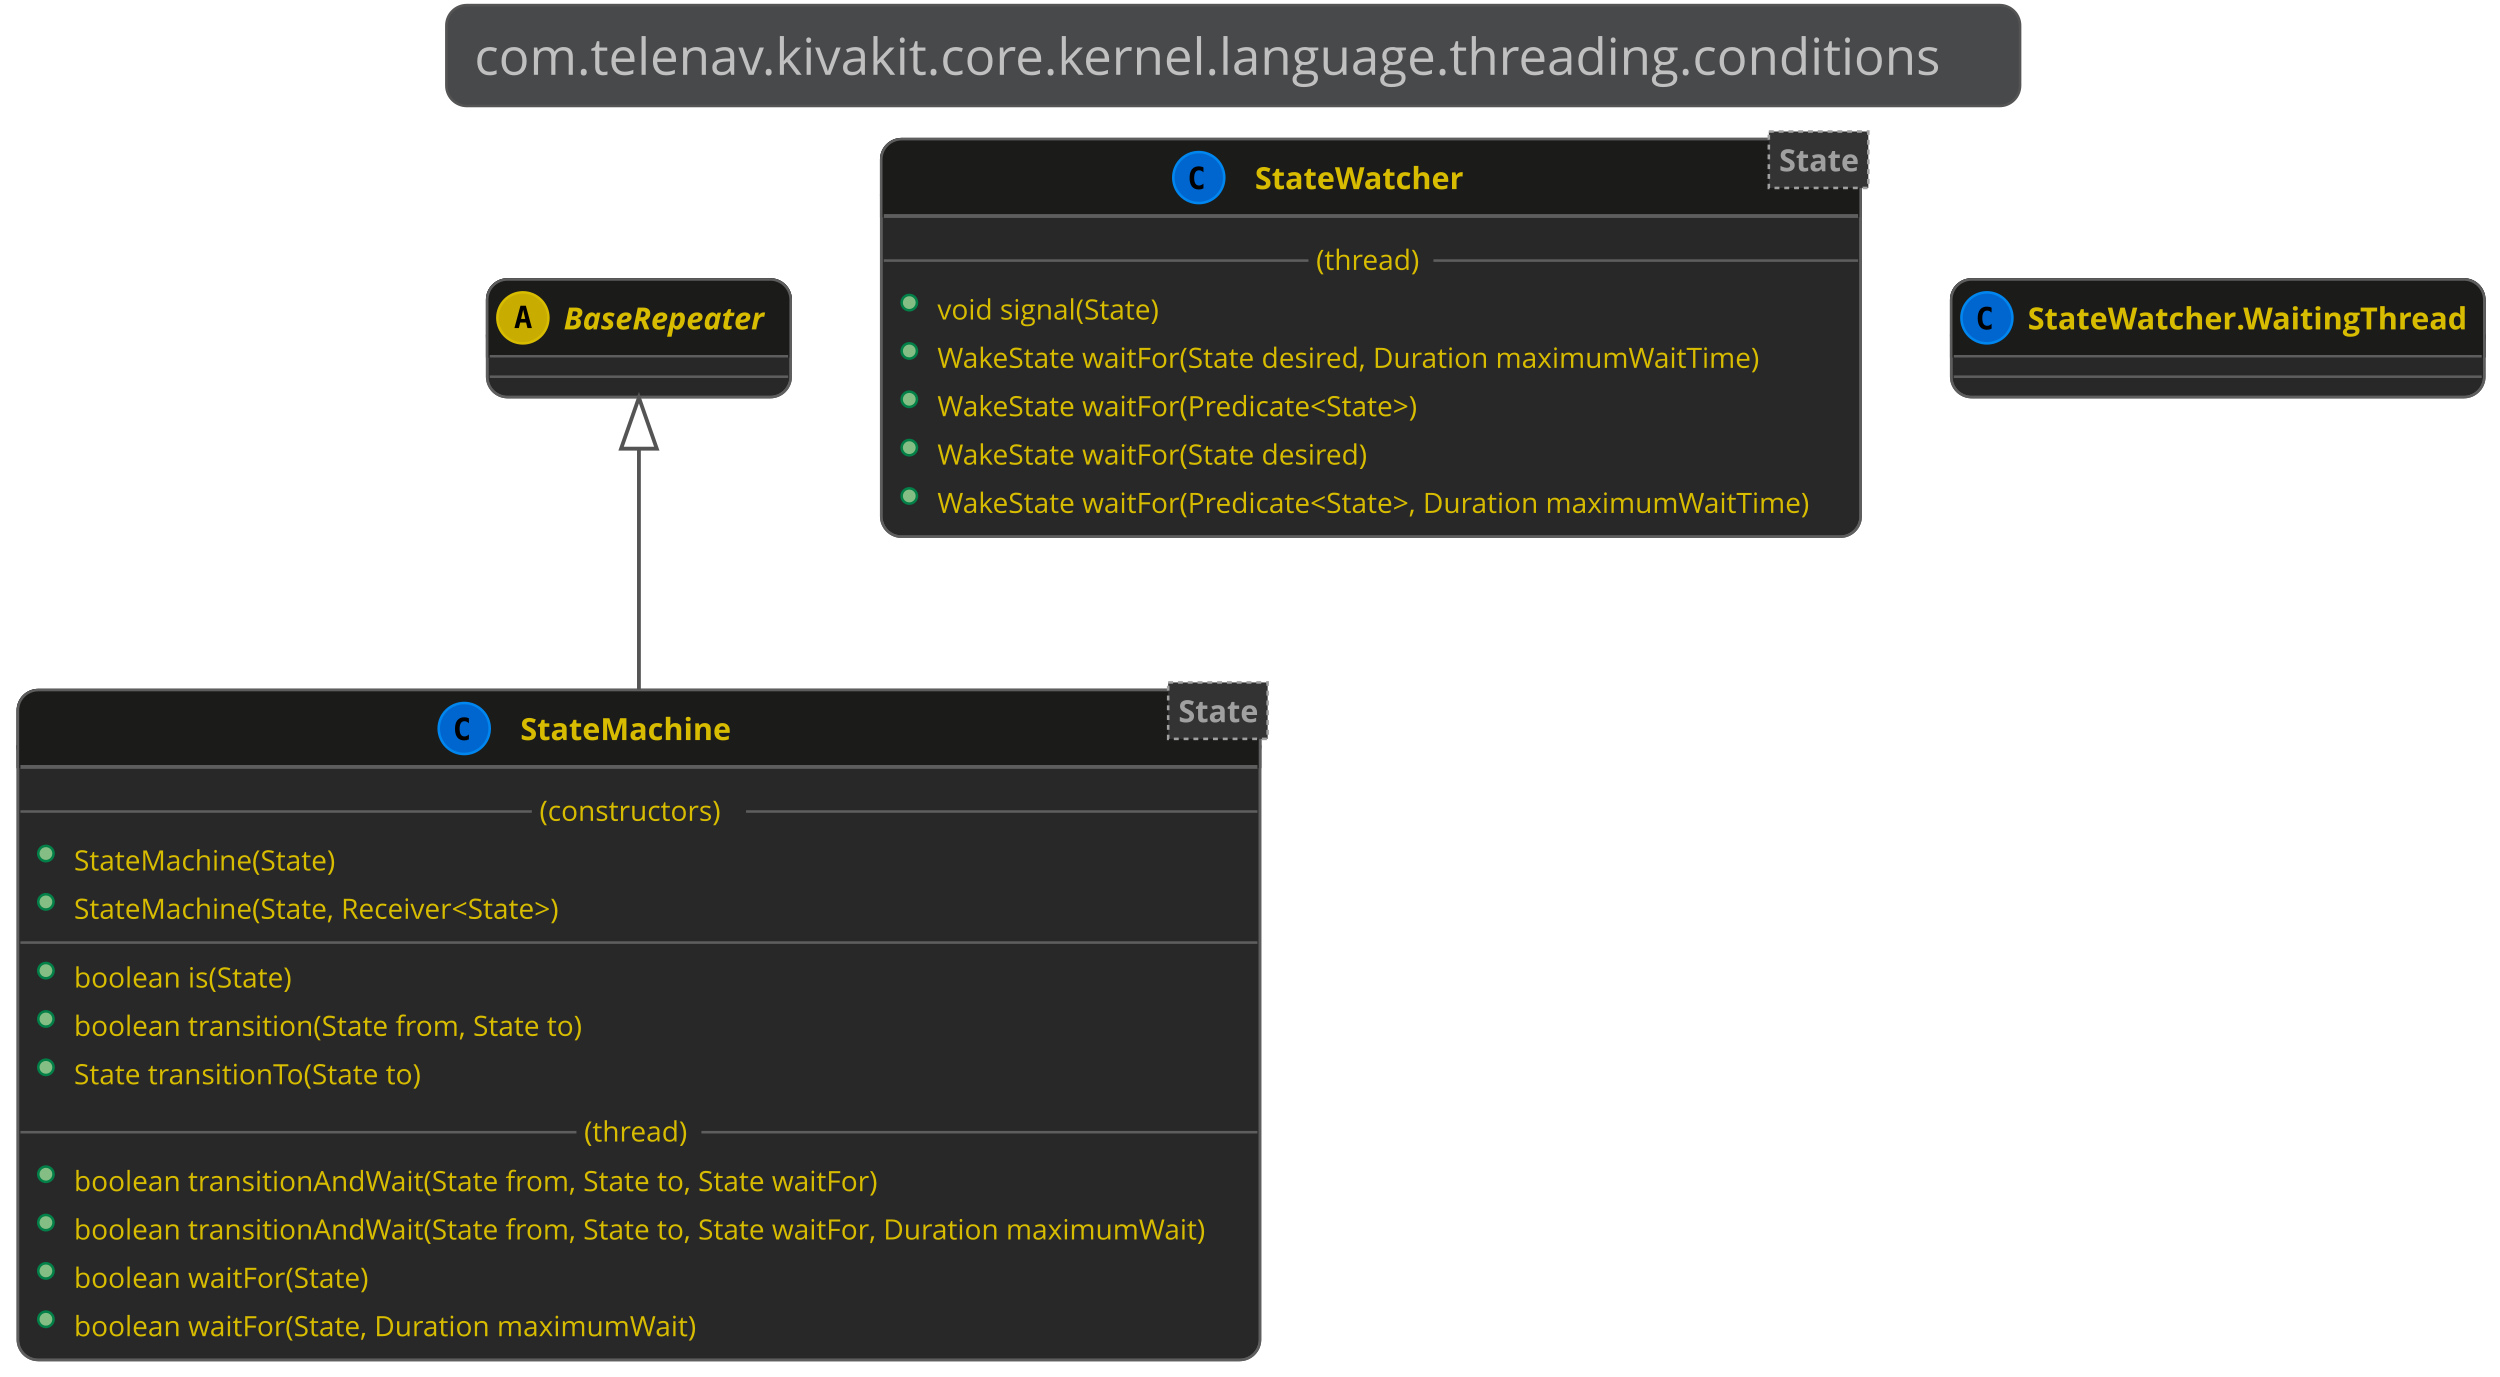
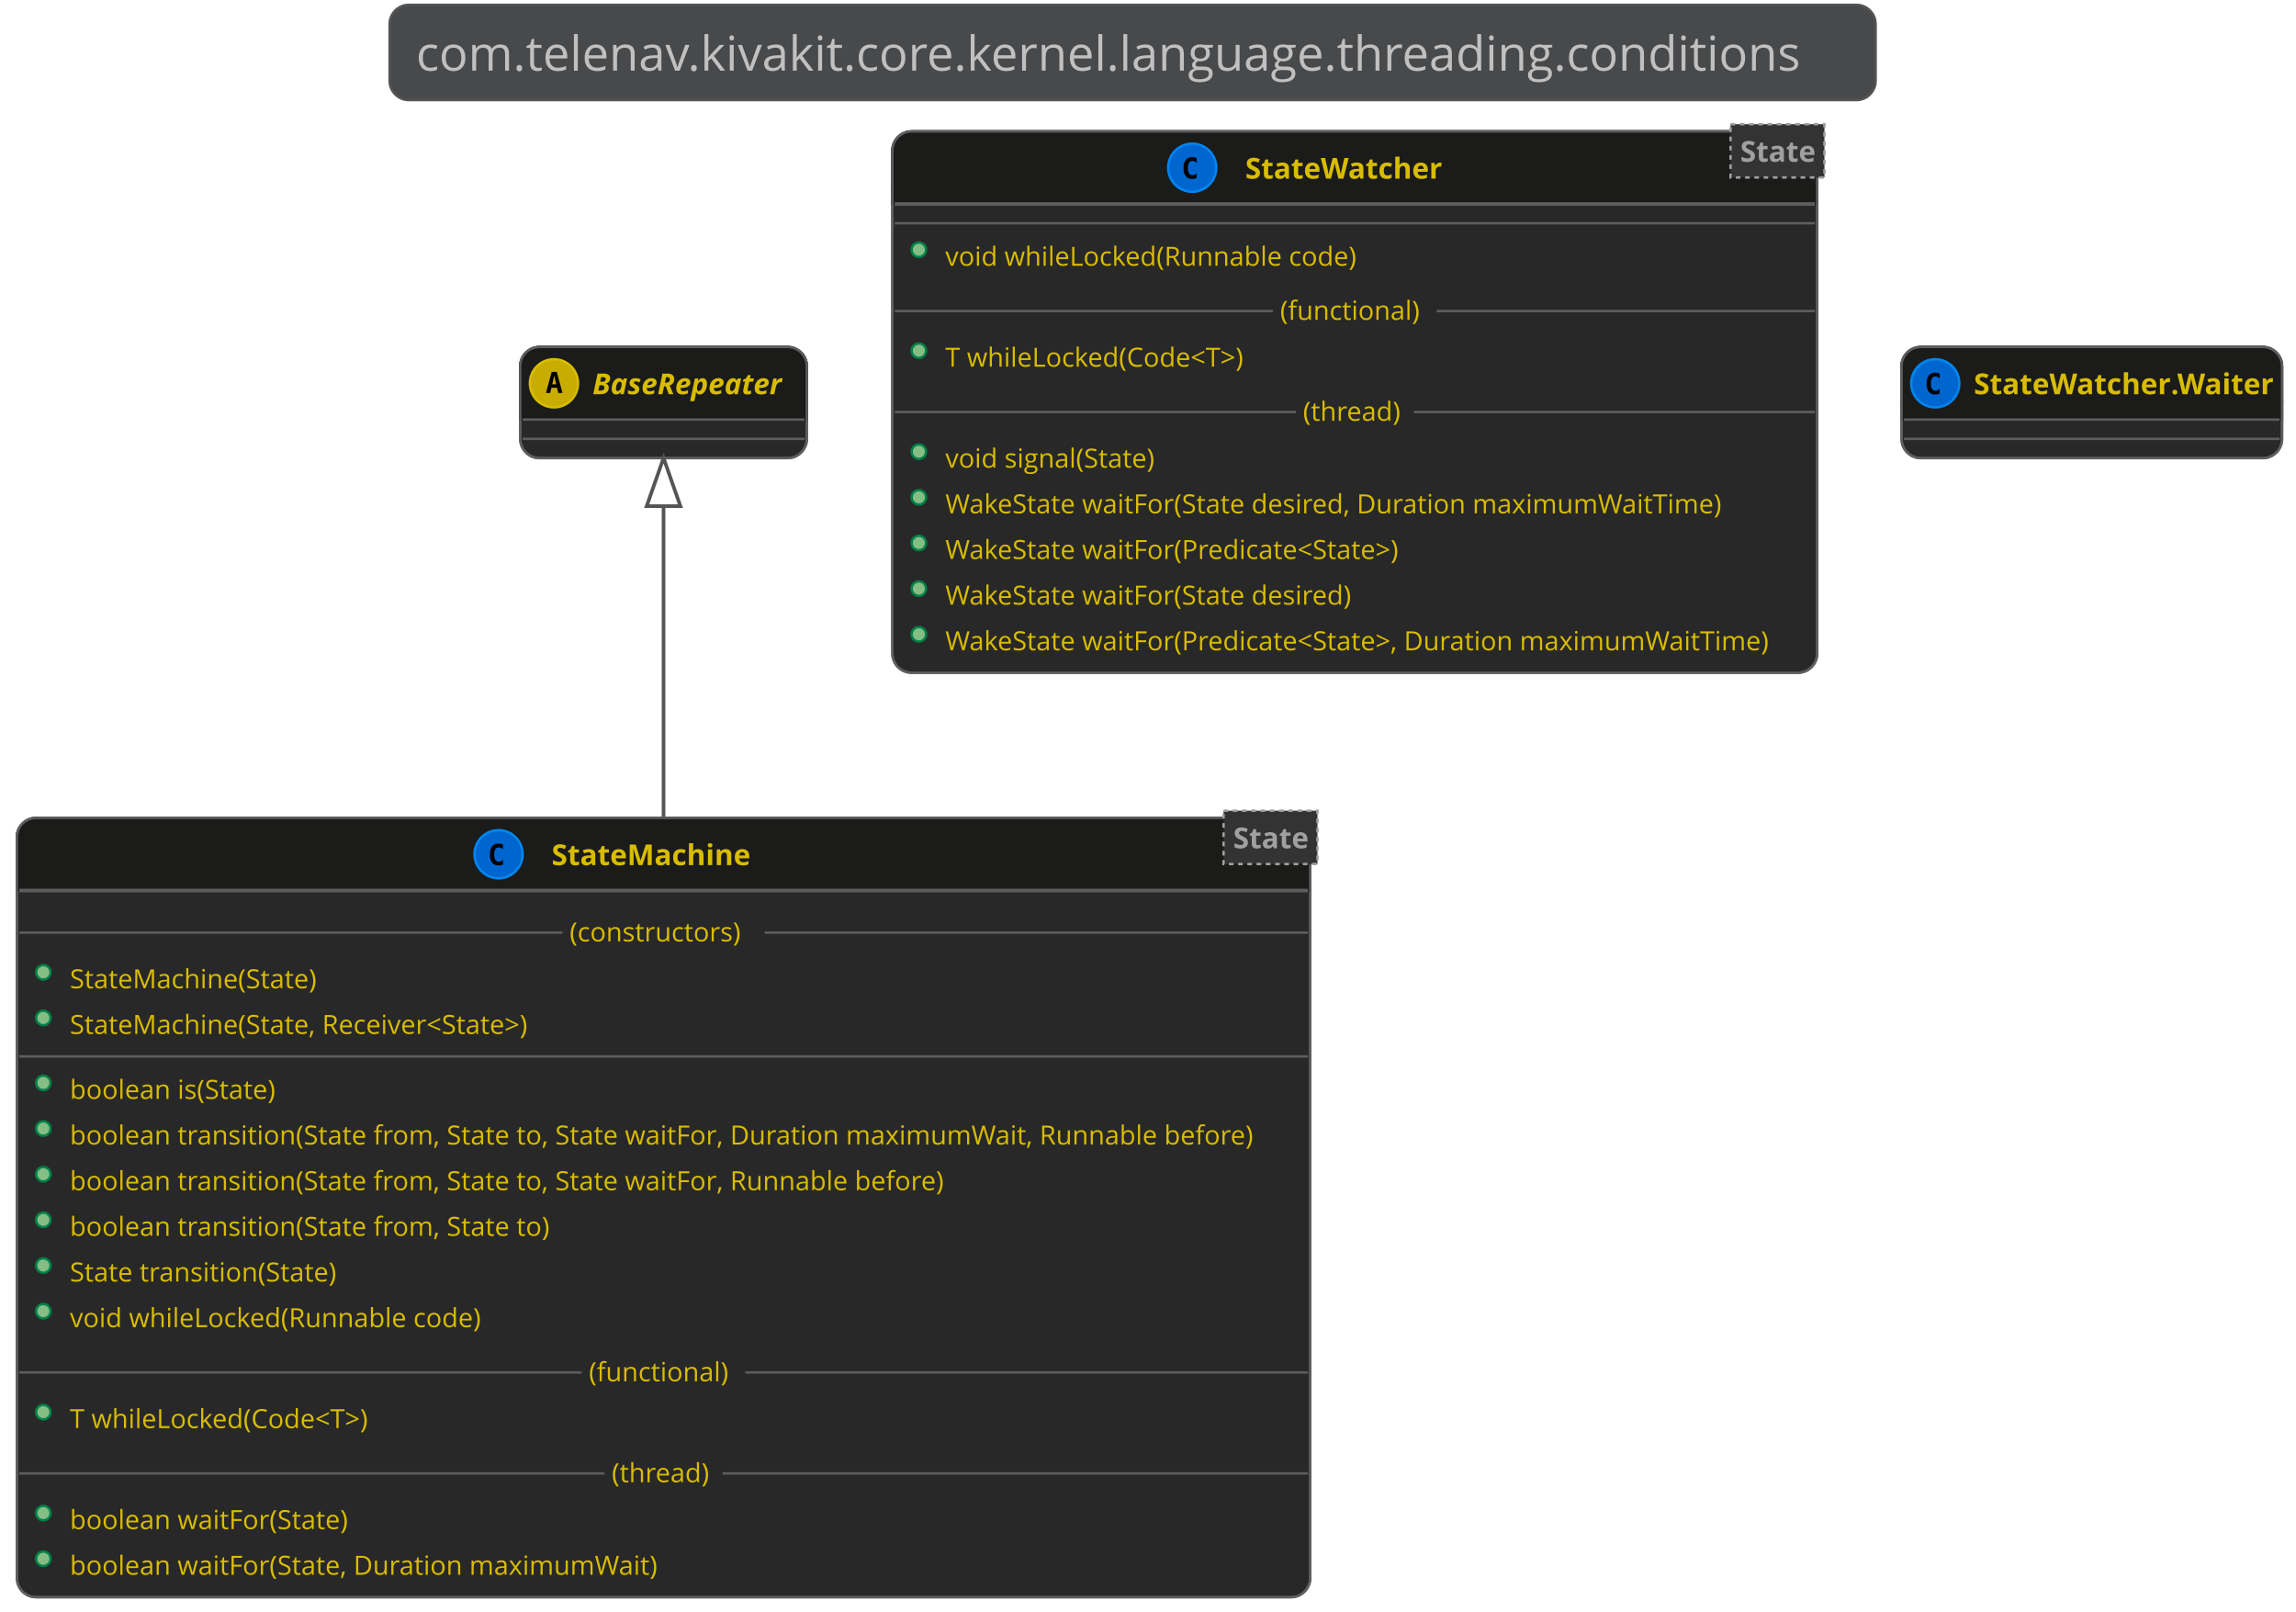
- <svg xmlns="http://www.w3.org/2000/svg" contentScriptType="application/ecmascript" contentStyleType="text/css" height="562.5px" preserveAspectRatio="none" style="width:1021px;height:562px;background:#333333;" version="1.1" viewBox="0 0 1021 562" width="1021.875px" zoomAndPan="magnify">
+ <svg xmlns="http://www.w3.org/2000/svg" contentScriptType="application/ecmascript" contentStyleType="text/css" height="697.917px" preserveAspectRatio="none" style="width:993px;height:697px;background:#333333;" version="1.1" viewBox="0 0 993 697" width="993.75px" zoomAndPan="magnify">
  <defs />
  <g>
-     <rect fill="#48494B" height="41.203" rx="8.333" ry="8.333" style="stroke:#545454;stroke-width:1.042;" width="642.708" x="182.292" y="2.083" />
-     <text fill="#C0C0C0" font-family="Open Sans,Avenir,Nunito,Arial,Helvetica,SansSerif" font-size="20.833" lengthAdjust="spacing" textLength="619.792" x="193.75" y="30.558">com.telenav.kivakit.core.kernel.language.threading.conditions</text>
-     <rect codeLine="6" fill="#282828" height="48.055" id="BaseRepeater" rx="8.333" ry="8.333" style="stroke:#5E5E5E;stroke-width:1.042;" width="123.958" x="198.958" y="114.12" />
-     <rect fill="#1B1B1A" height="31.388" rx="8.333" ry="8.333" style="stroke:#1B1B1A;stroke-width:1.042;" width="123.958" x="198.958" y="114.12" />
-     <rect fill="#1B1B1A" height="8.333" style="stroke:#1B1B1A;stroke-width:1.042;" width="123.958" x="198.958" y="137.174" />
-     <rect codeLine="6" fill="none" height="48.055" id="BaseRepeater" rx="8.333" ry="8.333" style="stroke:#5E5E5E;stroke-width:1.042;" width="123.958" x="198.958" y="114.12" />
-     <ellipse cx="213.542" cy="129.814" fill="#C8AC00" rx="10.417" ry="10.417" style="stroke:#D8BC00;stroke-width:1.042;" />
-     <path d="M213.656,126.516 L212.807,130.245 L214.51,130.245 Z M212.557,124.868 L214.76,124.868 L217.22,133.98 L215.419,133.98 L214.858,131.728 L212.447,131.728 L211.898,133.98 L210.097,133.98 Z " fill="#000000" />
-     <text fill="#D8BC00" font-family="Open Sans,Avenir,Nunito,Arial,Helvetica,SansSerif" font-size="12.5" font-style="italic" font-weight="bold" lengthAdjust="spacing" textLength="86.458" x="230.208" y="134.538">BaseRepeater</text>
-     <line style="stroke:#5E5E5E;stroke-width:1.042;" x1="200" x2="321.875" y1="145.508" y2="145.508" />
-     <line style="stroke:#5E5E5E;stroke-width:1.042;" x1="200" x2="321.875" y1="153.841" y2="153.841" />
-     <rect codeLine="9" fill="#282828" height="273.582" id="StateMachine" rx="8.333" ry="8.333" style="stroke:#5E5E5E;stroke-width:1.042;" width="507.292" x="7.292" y="281.828" />
-     <rect fill="#1B1B1A" height="31.388" rx="8.333" ry="8.333" style="stroke:#1B1B1A;stroke-width:1.042;" width="507.292" x="7.292" y="281.828" />
-     <rect fill="#1B1B1A" height="8.333" style="stroke:#1B1B1A;stroke-width:1.042;" width="507.292" x="7.292" y="304.883" />
-     <rect codeLine="9" fill="none" height="273.582" id="StateMachine" rx="8.333" ry="8.333" style="stroke:#5E5E5E;stroke-width:1.042;" width="507.292" x="7.292" y="281.828" />
-     <ellipse cx="189.583" cy="297.522" fill="#0066CF" rx="10.417" ry="10.417" style="stroke:#0086EF;stroke-width:1.042;" />
-     <path d="M191.494,301.947 Q191.066,302.167 190.596,302.277 Q190.126,302.387 189.608,302.387 Q187.764,302.387 186.794,301.172 Q185.824,299.957 185.824,297.662 Q185.824,295.361 186.794,294.147 Q187.764,292.932 189.608,292.932 Q190.126,292.932 190.603,293.042 Q191.079,293.152 191.494,293.372 L191.494,295.373 Q191.03,294.946 190.594,294.748 Q190.157,294.55 189.693,294.55 Q188.704,294.55 188.201,295.334 Q187.697,296.118 187.697,297.662 Q187.697,299.2 188.201,299.985 Q188.704,300.769 189.693,300.769 Q190.157,300.769 190.594,300.571 Q191.03,300.372 191.494,299.945 Z " fill="#000000" />
-     <text fill="#D8BC00" font-family="Open Sans,Avenir,Nunito,Arial,Helvetica,SansSerif" font-size="12.5" font-weight="bold" lengthAdjust="spacing" textLength="85.417" x="212.5" y="302.246">StateMachine</text>
-     <rect fill="#333333" height="23.055" style="stroke:#A0A0A0;stroke-width:1.042;stroke-dasharray:2.0,2.0;" width="40.625" x="477.083" y="278.703" />
-     <text fill="#A0A0A0" font-family="Open Sans,Avenir,Nunito,Arial,Helvetica,SansSerif" font-size="12.5" font-weight="bold" lengthAdjust="spacing" textLength="32.292" x="481.25" y="294.954">State</text>
-     <line style="stroke:#5E5E5E;stroke-width:1.562;" x1="8.333" x2="513.542" y1="313.216" y2="313.216" />
-     <ellipse cx="18.75" cy="348.586" fill="#84BE84" rx="3.125" ry="3.125" style="stroke:#038048;stroke-width:1.042;" />
-     <text fill="#D8BC00" font-family="Open Sans,Avenir,Nunito,Arial,Helvetica,SansSerif" font-size="11.458" lengthAdjust="spacing" textLength="108.333" x="30.208" y="355.497">StateMachine(State)</text>
-     <ellipse cx="18.75" cy="368.331" fill="#84BE84" rx="3.125" ry="3.125" style="stroke:#038048;stroke-width:1.042;" />
-     <text fill="#D8BC00" font-family="Open Sans,Avenir,Nunito,Arial,Helvetica,SansSerif" font-size="11.458" lengthAdjust="spacing" textLength="207.292" x="30.208" y="375.242">StateMachine(State, Receiver&lt;State&gt;)</text>
-     <line style="stroke:#5E5E5E;stroke-width:1.042;" x1="8.333" x2="217.188" y1="331.422" y2="331.422" />
-     <text fill="#D8BC00" font-family="Open Sans,Avenir,Nunito,Arial,Helvetica,SansSerif" font-size="11.458" lengthAdjust="spacing" textLength="81.25" x="220.312" y="335.231">(constructors)</text>
-     <line style="stroke:#5E5E5E;stroke-width:1.042;" x1="304.688" x2="513.542" y1="331.422" y2="331.422" />
-     <line style="stroke:#5E5E5E;stroke-width:1.042;" x1="8.333" x2="513.542" y1="384.951" y2="384.951" />
-     <ellipse cx="18.75" cy="396.409" fill="#84BE84" rx="3.125" ry="3.125" style="stroke:#038048;stroke-width:1.042;" />
-     <text fill="#D8BC00" font-family="Open Sans,Avenir,Nunito,Arial,Helvetica,SansSerif" font-size="11.458" lengthAdjust="spacing" textLength="92.708" x="30.208" y="403.32">boolean is(State)</text>
-     <ellipse cx="18.75" cy="416.154" fill="#84BE84" rx="3.125" ry="3.125" style="stroke:#038048;stroke-width:1.042;" />
-     <text fill="#D8BC00" font-family="Open Sans,Avenir,Nunito,Arial,Helvetica,SansSerif" font-size="11.458" lengthAdjust="spacing" textLength="215.625" x="30.208" y="423.065">boolean transition(State from, State to)</text>
-     <ellipse cx="18.75" cy="435.899" fill="#84BE84" rx="3.125" ry="3.125" style="stroke:#038048;stroke-width:1.042;" />
-     <text fill="#D8BC00" font-family="Open Sans,Avenir,Nunito,Arial,Helvetica,SansSerif" font-size="11.458" lengthAdjust="spacing" textLength="148.958" x="30.208" y="442.81">State transitionTo(State to)</text>
-     <ellipse cx="18.75" cy="479.555" fill="#84BE84" rx="3.125" ry="3.125" style="stroke:#038048;stroke-width:1.042;" />
-     <text fill="#D8BC00" font-family="Open Sans,Avenir,Nunito,Arial,Helvetica,SansSerif" font-size="11.458" lengthAdjust="spacing" textLength="338.542" x="30.208" y="486.466">boolean transitionAndWait(State from, State to, State waitFor)</text>
-     <ellipse cx="18.75" cy="499.3" fill="#84BE84" rx="3.125" ry="3.125" style="stroke:#038048;stroke-width:1.042;" />
-     <text fill="#D8BC00" font-family="Open Sans,Avenir,Nunito,Arial,Helvetica,SansSerif" font-size="11.458" lengthAdjust="spacing" textLength="475" x="30.208" y="506.211">boolean transitionAndWait(State from, State to, State waitFor, Duration maximumWait)</text>
-     <ellipse cx="18.75" cy="519.045" fill="#84BE84" rx="3.125" ry="3.125" style="stroke:#038048;stroke-width:1.042;" />
-     <text fill="#D8BC00" font-family="Open Sans,Avenir,Nunito,Arial,Helvetica,SansSerif" font-size="11.458" lengthAdjust="spacing" textLength="123.958" x="30.208" y="525.956">boolean waitFor(State)</text>
-     <ellipse cx="18.75" cy="538.79" fill="#84BE84" rx="3.125" ry="3.125" style="stroke:#038048;stroke-width:1.042;" />
-     <text fill="#D8BC00" font-family="Open Sans,Avenir,Nunito,Arial,Helvetica,SansSerif" font-size="11.458" lengthAdjust="spacing" textLength="260.417" x="30.208" y="545.701">boolean waitFor(State, Duration maximumWait)</text>
-     <line style="stroke:#5E5E5E;stroke-width:1.042;" x1="8.333" x2="235.417" y1="462.391" y2="462.391" />
-     <text fill="#D8BC00" font-family="Open Sans,Avenir,Nunito,Arial,Helvetica,SansSerif" font-size="11.458" lengthAdjust="spacing" textLength="44.792" x="238.542" y="466.201">(thread)</text>
-     <line style="stroke:#5E5E5E;stroke-width:1.042;" x1="286.458" x2="513.542" y1="462.391" y2="462.391" />
-     <rect codeLine="25" fill="#282828" height="162.358" id="StateWatcher" rx="8.333" ry="8.333" style="stroke:#5E5E5E;stroke-width:1.042;" width="400" x="359.896" y="56.828" />
-     <rect fill="#1B1B1A" height="31.388" rx="8.333" ry="8.333" style="stroke:#1B1B1A;stroke-width:1.042;" width="400" x="359.896" y="56.828" />
-     <rect fill="#1B1B1A" height="8.333" style="stroke:#1B1B1A;stroke-width:1.042;" width="400" x="359.896" y="79.883" />
-     <rect codeLine="25" fill="none" height="162.358" id="StateWatcher" rx="8.333" ry="8.333" style="stroke:#5E5E5E;stroke-width:1.042;" width="400" x="359.896" y="56.828" />
-     <ellipse cx="489.583" cy="72.522" fill="#0066CF" rx="10.417" ry="10.417" style="stroke:#0086EF;stroke-width:1.042;" />
-     <path d="M491.494,76.947 Q491.067,77.167 490.596,77.277 Q490.127,77.386 489.608,77.386 Q487.764,77.386 486.794,76.172 Q485.824,74.957 485.824,72.662 Q485.824,70.361 486.794,69.147 Q487.764,67.932 489.608,67.932 Q490.127,67.932 490.603,68.042 Q491.079,68.152 491.494,68.372 L491.494,70.374 Q491.03,69.946 490.594,69.748 Q490.157,69.55 489.693,69.55 Q488.704,69.55 488.201,70.334 Q487.697,71.118 487.697,72.662 Q487.697,74.2 488.201,74.985 Q488.704,75.769 489.693,75.769 Q490.157,75.769 490.594,75.571 Q491.03,75.372 491.494,74.945 Z " fill="#000000" />
-     <text fill="#D8BC00" font-family="Open Sans,Avenir,Nunito,Arial,Helvetica,SansSerif" font-size="12.5" font-weight="bold" lengthAdjust="spacing" textLength="83.333" x="512.5" y="77.246">StateWatcher</text>
-     <rect fill="#333333" height="23.055" style="stroke:#A0A0A0;stroke-width:1.042;stroke-dasharray:2.0,2.0;" width="40.625" x="722.396" y="53.703" />
-     <text fill="#A0A0A0" font-family="Open Sans,Avenir,Nunito,Arial,Helvetica,SansSerif" font-size="12.5" font-weight="bold" lengthAdjust="spacing" textLength="32.292" x="726.562" y="69.954">State</text>
-     <line style="stroke:#5E5E5E;stroke-width:1.562;" x1="360.938" x2="758.854" y1="88.216" y2="88.216" />
-     <ellipse cx="371.354" cy="123.586" fill="#84BE84" rx="3.125" ry="3.125" style="stroke:#038048;stroke-width:1.042;" />
-     <text fill="#D8BC00" font-family="Open Sans,Avenir,Nunito,Arial,Helvetica,SansSerif" font-size="11.458" lengthAdjust="spacing" textLength="95.833" x="382.812" y="130.497">void signal(State)</text>
-     <ellipse cx="371.354" cy="143.331" fill="#84BE84" rx="3.125" ry="3.125" style="stroke:#038048;stroke-width:1.042;" />
-     <text fill="#D8BC00" font-family="Open Sans,Avenir,Nunito,Arial,Helvetica,SansSerif" font-size="11.458" lengthAdjust="spacing" textLength="342.708" x="382.812" y="150.242">WakeState waitFor(State desired, Duration maximumWaitTime)</text>
-     <ellipse cx="371.354" cy="163.076" fill="#84BE84" rx="3.125" ry="3.125" style="stroke:#038048;stroke-width:1.042;" />
-     <text fill="#D8BC00" font-family="Open Sans,Avenir,Nunito,Arial,Helvetica,SansSerif" font-size="11.458" lengthAdjust="spacing" textLength="204.167" x="382.812" y="169.987">WakeState waitFor(Predicate&lt;State&gt;)</text>
-     <ellipse cx="371.354" cy="182.821" fill="#84BE84" rx="3.125" ry="3.125" style="stroke:#038048;stroke-width:1.042;" />
-     <text fill="#D8BC00" font-family="Open Sans,Avenir,Nunito,Arial,Helvetica,SansSerif" font-size="11.458" lengthAdjust="spacing" textLength="179.167" x="382.812" y="189.732">WakeState waitFor(State desired)</text>
-     <ellipse cx="371.354" cy="202.565" fill="#84BE84" rx="3.125" ry="3.125" style="stroke:#038048;stroke-width:1.042;" />
-     <text fill="#D8BC00" font-family="Open Sans,Avenir,Nunito,Arial,Helvetica,SansSerif" font-size="11.458" lengthAdjust="spacing" textLength="367.708" x="382.812" y="209.477">WakeState waitFor(Predicate&lt;State&gt;, Duration maximumWaitTime)</text>
-     <line style="stroke:#5E5E5E;stroke-width:1.042;" x1="360.938" x2="534.375" y1="106.422" y2="106.422" />
-     <text fill="#D8BC00" font-family="Open Sans,Avenir,Nunito,Arial,Helvetica,SansSerif" font-size="11.458" lengthAdjust="spacing" textLength="44.792" x="537.5" y="110.231">(thread)</text>
-     <line style="stroke:#5E5E5E;stroke-width:1.042;" x1="585.417" x2="758.854" y1="106.422" y2="106.422" />
-     <rect codeLine="35" fill="#282828" height="48.055" id="StateWatcher.WaitingThread" rx="8.333" ry="8.333" style="stroke:#5E5E5E;stroke-width:1.042;" width="217.708" x="796.875" y="114.12" />
-     <rect fill="#1B1B1A" height="31.388" rx="8.333" ry="8.333" style="stroke:#1B1B1A;stroke-width:1.042;" width="217.708" x="796.875" y="114.12" />
-     <rect fill="#1B1B1A" height="8.333" style="stroke:#1B1B1A;stroke-width:1.042;" width="217.708" x="796.875" y="137.174" />
-     <rect codeLine="35" fill="none" height="48.055" id="StateWatcher.WaitingThread" rx="8.333" ry="8.333" style="stroke:#5E5E5E;stroke-width:1.042;" width="217.708" x="796.875" y="114.12" />
-     <ellipse cx="811.458" cy="129.814" fill="#0066CF" rx="10.417" ry="10.417" style="stroke:#0086EF;stroke-width:1.042;" />
-     <path d="M813.369,134.239 Q812.942,134.458 812.471,134.568 Q812.001,134.678 811.483,134.678 Q809.639,134.678 808.669,133.464 Q807.699,132.249 807.699,129.954 Q807.699,127.653 808.669,126.438 Q809.639,125.224 811.483,125.224 Q812.001,125.224 812.478,125.334 Q812.954,125.444 813.369,125.663 L813.369,127.665 Q812.905,127.238 812.468,127.04 Q812.032,126.841 811.568,126.841 Q810.579,126.841 810.076,127.626 Q809.572,128.41 809.572,129.954 Q809.572,131.492 810.076,132.276 Q810.579,133.061 811.568,133.061 Q812.032,133.061 812.468,132.862 Q812.905,132.664 813.369,132.237 Z " fill="#000000" />
-     <text fill="#D8BC00" font-family="Open Sans,Avenir,Nunito,Arial,Helvetica,SansSerif" font-size="12.5" font-weight="bold" lengthAdjust="spacing" textLength="180.208" x="828.125" y="134.538">StateWatcher.WaitingThread</text>
-     <line style="stroke:#5E5E5E;stroke-width:1.042;" x1="797.917" x2="1013.542" y1="145.508" y2="145.508" />
-     <line style="stroke:#5E5E5E;stroke-width:1.042;" x1="797.917" x2="1013.542" y1="153.841" y2="153.841" />
-     <path codeLine="8" d="M260.938,183.442 C260.938,210.297 260.938,246.13 260.938,281.692 " fill="none" id="BaseRepeater-backto-StateMachine" style="stroke:#545454;stroke-width:1.562;" />
-     <polygon fill="none" points="253.646,183.234,260.938,162.401,268.229,183.234,253.646,183.234" style="stroke:#545454;stroke-width:1.562;" />
+     <rect fill="#48494B" height="41.203" rx="8.333" ry="8.333" style="stroke:#545454;stroke-width:1.042;" width="642.708" x="168.49" y="2.083" />
+     <text fill="#C0C0C0" font-family="Open Sans,Avenir,Nunito,Arial,Helvetica,SansSerif" font-size="20.833" lengthAdjust="spacing" textLength="619.792" x="179.948" y="30.558">com.telenav.kivakit.core.kernel.language.threading.conditions</text>
+     <rect codeLine="6" fill="#282828" height="48.055" id="BaseRepeater" rx="8.333" ry="8.333" style="stroke:#5E5E5E;stroke-width:1.042;" width="123.958" x="225" y="150.057" />
+     <rect fill="#1B1B1A" height="31.388" rx="8.333" ry="8.333" style="stroke:#1B1B1A;stroke-width:1.042;" width="123.958" x="225" y="150.057" />
+     <rect fill="#1B1B1A" height="8.333" style="stroke:#1B1B1A;stroke-width:1.042;" width="123.958" x="225" y="173.112" />
+     <rect codeLine="6" fill="none" height="48.055" id="BaseRepeater" rx="8.333" ry="8.333" style="stroke:#5E5E5E;stroke-width:1.042;" width="123.958" x="225" y="150.057" />
+     <ellipse cx="239.583" cy="165.751" fill="#C8AC00" rx="10.417" ry="10.417" style="stroke:#D8BC00;stroke-width:1.042;" />
+     <path d="M239.697,162.453 L238.849,166.183 L240.552,166.183 Z M238.599,160.805 L240.802,160.805 L243.262,169.918 L241.461,169.918 L240.9,167.666 L238.489,167.666 L237.94,169.918 L236.139,169.918 Z " fill="#000000" />
+     <text fill="#D8BC00" font-family="Open Sans,Avenir,Nunito,Arial,Helvetica,SansSerif" font-size="12.5" font-style="italic" font-weight="bold" lengthAdjust="spacing" textLength="86.458" x="256.25" y="170.475">BaseRepeater</text>
+     <line style="stroke:#5E5E5E;stroke-width:1.042;" x1="226.042" x2="347.917" y1="181.445" y2="181.445" />
+     <line style="stroke:#5E5E5E;stroke-width:1.042;" x1="226.042" x2="347.917" y1="189.779" y2="189.779" />
+     <rect codeLine="9" fill="#282828" height="336.983" id="StateMachine" rx="8.333" ry="8.333" style="stroke:#5E5E5E;stroke-width:1.042;" width="559.375" x="7.292" y="353.703" />
+     <rect fill="#1B1B1A" height="31.388" rx="8.333" ry="8.333" style="stroke:#1B1B1A;stroke-width:1.042;" width="559.375" x="7.292" y="353.703" />
+     <rect fill="#1B1B1A" height="8.333" style="stroke:#1B1B1A;stroke-width:1.042;" width="559.375" x="7.292" y="376.758" />
+     <rect codeLine="9" fill="none" height="336.983" id="StateMachine" rx="8.333" ry="8.333" style="stroke:#5E5E5E;stroke-width:1.042;" width="559.375" x="7.292" y="353.703" />
+     <ellipse cx="215.625" cy="369.397" fill="#0066CF" rx="10.417" ry="10.417" style="stroke:#0086EF;stroke-width:1.042;" />
+     <path d="M217.535,373.822 Q217.108,374.042 216.638,374.152 Q216.168,374.262 215.649,374.262 Q213.806,374.262 212.836,373.047 Q211.865,371.832 211.865,369.537 Q211.865,367.236 212.836,366.022 Q213.806,364.807 215.649,364.807 Q216.168,364.807 216.644,364.917 Q217.12,365.027 217.535,365.247 L217.535,367.248 Q217.071,366.821 216.635,366.623 Q216.199,366.425 215.735,366.425 Q214.746,366.425 214.243,367.209 Q213.739,367.993 213.739,369.537 Q213.739,371.075 214.243,371.86 Q214.746,372.644 215.735,372.644 Q216.199,372.644 216.635,372.446 Q217.071,372.247 217.535,371.82 Z " fill="#000000" />
+     <text fill="#D8BC00" font-family="Open Sans,Avenir,Nunito,Arial,Helvetica,SansSerif" font-size="12.5" font-weight="bold" lengthAdjust="spacing" textLength="85.417" x="238.542" y="374.121">StateMachine</text>
+     <rect fill="#333333" height="23.055" style="stroke:#A0A0A0;stroke-width:1.042;stroke-dasharray:2.0,2.0;" width="40.625" x="529.167" y="350.578" />
+     <text fill="#A0A0A0" font-family="Open Sans,Avenir,Nunito,Arial,Helvetica,SansSerif" font-size="12.5" font-weight="bold" lengthAdjust="spacing" textLength="32.292" x="533.333" y="366.829">State</text>
+     <line style="stroke:#5E5E5E;stroke-width:1.562;" x1="8.333" x2="565.625" y1="385.091" y2="385.091" />
+     <ellipse cx="18.75" cy="420.461" fill="#84BE84" rx="3.125" ry="3.125" style="stroke:#038048;stroke-width:1.042;" />
+     <text fill="#D8BC00" font-family="Open Sans,Avenir,Nunito,Arial,Helvetica,SansSerif" font-size="11.458" lengthAdjust="spacing" textLength="108.333" x="30.208" y="427.372">StateMachine(State)</text>
+     <ellipse cx="18.75" cy="440.206" fill="#84BE84" rx="3.125" ry="3.125" style="stroke:#038048;stroke-width:1.042;" />
+     <text fill="#D8BC00" font-family="Open Sans,Avenir,Nunito,Arial,Helvetica,SansSerif" font-size="11.458" lengthAdjust="spacing" textLength="207.292" x="30.208" y="447.117">StateMachine(State, Receiver&lt;State&gt;)</text>
+     <line style="stroke:#5E5E5E;stroke-width:1.042;" x1="8.333" x2="243.229" y1="403.297" y2="403.297" />
+     <text fill="#D8BC00" font-family="Open Sans,Avenir,Nunito,Arial,Helvetica,SansSerif" font-size="11.458" lengthAdjust="spacing" textLength="81.25" x="246.354" y="407.106">(constructors)</text>
+     <line style="stroke:#5E5E5E;stroke-width:1.042;" x1="330.729" x2="565.625" y1="403.297" y2="403.297" />
+     <line style="stroke:#5E5E5E;stroke-width:1.042;" x1="8.333" x2="565.625" y1="456.826" y2="456.826" />
+     <ellipse cx="18.75" cy="468.284" fill="#84BE84" rx="3.125" ry="3.125" style="stroke:#038048;stroke-width:1.042;" />
+     <text fill="#D8BC00" font-family="Open Sans,Avenir,Nunito,Arial,Helvetica,SansSerif" font-size="11.458" lengthAdjust="spacing" textLength="92.708" x="30.208" y="475.195">boolean is(State)</text>
+     <ellipse cx="18.75" cy="488.029" fill="#84BE84" rx="3.125" ry="3.125" style="stroke:#038048;stroke-width:1.042;" />
+     <text fill="#D8BC00" font-family="Open Sans,Avenir,Nunito,Arial,Helvetica,SansSerif" font-size="11.458" lengthAdjust="spacing" textLength="527.083" x="30.208" y="494.94">boolean transition(State from, State to, State waitFor, Duration maximumWait, Runnable before)</text>
+     <ellipse cx="18.75" cy="507.774" fill="#84BE84" rx="3.125" ry="3.125" style="stroke:#038048;stroke-width:1.042;" />
+     <text fill="#D8BC00" font-family="Open Sans,Avenir,Nunito,Arial,Helvetica,SansSerif" font-size="11.458" lengthAdjust="spacing" textLength="390.625" x="30.208" y="514.685">boolean transition(State from, State to, State waitFor, Runnable before)</text>
+     <ellipse cx="18.75" cy="527.519" fill="#84BE84" rx="3.125" ry="3.125" style="stroke:#038048;stroke-width:1.042;" />
+     <text fill="#D8BC00" font-family="Open Sans,Avenir,Nunito,Arial,Helvetica,SansSerif" font-size="11.458" lengthAdjust="spacing" textLength="215.625" x="30.208" y="534.43">boolean transition(State from, State to)</text>
+     <ellipse cx="18.75" cy="547.264" fill="#84BE84" rx="3.125" ry="3.125" style="stroke:#038048;stroke-width:1.042;" />
+     <text fill="#D8BC00" font-family="Open Sans,Avenir,Nunito,Arial,Helvetica,SansSerif" font-size="11.458" lengthAdjust="spacing" textLength="119.792" x="30.208" y="554.175">State transition(State)</text>
+     <ellipse cx="18.75" cy="567.009" fill="#84BE84" rx="3.125" ry="3.125" style="stroke:#038048;stroke-width:1.042;" />
+     <text fill="#D8BC00" font-family="Open Sans,Avenir,Nunito,Arial,Helvetica,SansSerif" font-size="11.458" lengthAdjust="spacing" textLength="185.417" x="30.208" y="573.92">void whileLocked(Runnable code)</text>
+     <ellipse cx="18.75" cy="610.665" fill="#84BE84" rx="3.125" ry="3.125" style="stroke:#038048;stroke-width:1.042;" />
+     <text fill="#D8BC00" font-family="Open Sans,Avenir,Nunito,Arial,Helvetica,SansSerif" font-size="11.458" lengthAdjust="spacing" textLength="141.667" x="30.208" y="617.576">T whileLocked(Code&lt;T&gt;)</text>
+     <line style="stroke:#5E5E5E;stroke-width:1.042;" x1="8.333" x2="251.562" y1="593.501" y2="593.501" />
+     <text fill="#D8BC00" font-family="Open Sans,Avenir,Nunito,Arial,Helvetica,SansSerif" font-size="11.458" lengthAdjust="spacing" textLength="64.583" x="254.688" y="597.31">(functional)</text>
+     <line style="stroke:#5E5E5E;stroke-width:1.042;" x1="322.396" x2="565.625" y1="593.501" y2="593.501" />
+     <ellipse cx="18.75" cy="654.321" fill="#84BE84" rx="3.125" ry="3.125" style="stroke:#038048;stroke-width:1.042;" />
+     <text fill="#D8BC00" font-family="Open Sans,Avenir,Nunito,Arial,Helvetica,SansSerif" font-size="11.458" lengthAdjust="spacing" textLength="123.958" x="30.208" y="661.232">boolean waitFor(State)</text>
+     <ellipse cx="18.75" cy="674.066" fill="#84BE84" rx="3.125" ry="3.125" style="stroke:#038048;stroke-width:1.042;" />
+     <text fill="#D8BC00" font-family="Open Sans,Avenir,Nunito,Arial,Helvetica,SansSerif" font-size="11.458" lengthAdjust="spacing" textLength="260.417" x="30.208" y="680.977">boolean waitFor(State, Duration maximumWait)</text>
+     <line style="stroke:#5E5E5E;stroke-width:1.042;" x1="8.333" x2="261.458" y1="637.157" y2="637.157" />
+     <text fill="#D8BC00" font-family="Open Sans,Avenir,Nunito,Arial,Helvetica,SansSerif" font-size="11.458" lengthAdjust="spacing" textLength="44.792" x="264.583" y="640.967">(thread)</text>
+     <line style="stroke:#5E5E5E;stroke-width:1.042;" x1="312.5" x2="565.625" y1="637.157" y2="637.157" />
+     <rect codeLine="28" fill="#282828" height="234.092" id="StateWatcher" rx="8.333" ry="8.333" style="stroke:#5E5E5E;stroke-width:1.042;" width="400" x="385.938" y="56.828" />
+     <rect fill="#1B1B1A" height="31.388" rx="8.333" ry="8.333" style="stroke:#1B1B1A;stroke-width:1.042;" width="400" x="385.938" y="56.828" />
+     <rect fill="#1B1B1A" height="8.333" style="stroke:#1B1B1A;stroke-width:1.042;" width="400" x="385.938" y="79.883" />
+     <rect codeLine="28" fill="none" height="234.092" id="StateWatcher" rx="8.333" ry="8.333" style="stroke:#5E5E5E;stroke-width:1.042;" width="400" x="385.938" y="56.828" />
+     <ellipse cx="515.625" cy="72.522" fill="#0066CF" rx="10.417" ry="10.417" style="stroke:#0086EF;stroke-width:1.042;" />
+     <path d="M517.535,76.947 Q517.108,77.167 516.638,77.277 Q516.168,77.386 515.649,77.386 Q513.806,77.386 512.836,76.172 Q511.865,74.957 511.865,72.662 Q511.865,70.361 512.836,69.147 Q513.806,67.932 515.649,67.932 Q516.168,67.932 516.644,68.042 Q517.12,68.152 517.535,68.372 L517.535,70.374 Q517.072,69.946 516.635,69.748 Q516.199,69.55 515.735,69.55 Q514.746,69.55 514.243,70.334 Q513.739,71.118 513.739,72.662 Q513.739,74.2 514.243,74.985 Q514.746,75.769 515.735,75.769 Q516.199,75.769 516.635,75.571 Q517.072,75.372 517.535,74.945 Z " fill="#000000" />
+     <text fill="#D8BC00" font-family="Open Sans,Avenir,Nunito,Arial,Helvetica,SansSerif" font-size="12.5" font-weight="bold" lengthAdjust="spacing" textLength="83.333" x="538.542" y="77.246">StateWatcher</text>
+     <rect fill="#333333" height="23.055" style="stroke:#A0A0A0;stroke-width:1.042;stroke-dasharray:2.0,2.0;" width="40.625" x="748.438" y="53.703" />
+     <text fill="#A0A0A0" font-family="Open Sans,Avenir,Nunito,Arial,Helvetica,SansSerif" font-size="12.5" font-weight="bold" lengthAdjust="spacing" textLength="32.292" x="752.604" y="69.954">State</text>
+     <line style="stroke:#5E5E5E;stroke-width:1.562;" x1="386.979" x2="784.896" y1="88.216" y2="88.216" />
+     <line style="stroke:#5E5E5E;stroke-width:1.042;" x1="386.979" x2="784.896" y1="96.549" y2="96.549" />
+     <ellipse cx="397.396" cy="108.008" fill="#84BE84" rx="3.125" ry="3.125" style="stroke:#038048;stroke-width:1.042;" />
+     <text fill="#D8BC00" font-family="Open Sans,Avenir,Nunito,Arial,Helvetica,SansSerif" font-size="11.458" lengthAdjust="spacing" textLength="185.417" x="408.854" y="114.919">void whileLocked(Runnable code)</text>
+     <ellipse cx="397.396" cy="151.664" fill="#84BE84" rx="3.125" ry="3.125" style="stroke:#038048;stroke-width:1.042;" />
+     <text fill="#D8BC00" font-family="Open Sans,Avenir,Nunito,Arial,Helvetica,SansSerif" font-size="11.458" lengthAdjust="spacing" textLength="141.667" x="408.854" y="158.575">T whileLocked(Code&lt;T&gt;)</text>
+     <line style="stroke:#5E5E5E;stroke-width:1.042;" x1="386.979" x2="550.521" y1="134.5" y2="134.5" />
+     <text fill="#D8BC00" font-family="Open Sans,Avenir,Nunito,Arial,Helvetica,SansSerif" font-size="11.458" lengthAdjust="spacing" textLength="64.583" x="553.646" y="138.31">(functional)</text>
+     <line style="stroke:#5E5E5E;stroke-width:1.042;" x1="621.354" x2="784.896" y1="134.5" y2="134.5" />
+     <ellipse cx="397.396" cy="195.321" fill="#84BE84" rx="3.125" ry="3.125" style="stroke:#038048;stroke-width:1.042;" />
+     <text fill="#D8BC00" font-family="Open Sans,Avenir,Nunito,Arial,Helvetica,SansSerif" font-size="11.458" lengthAdjust="spacing" textLength="95.833" x="408.854" y="202.232">void signal(State)</text>
+     <ellipse cx="397.396" cy="215.065" fill="#84BE84" rx="3.125" ry="3.125" style="stroke:#038048;stroke-width:1.042;" />
+     <text fill="#D8BC00" font-family="Open Sans,Avenir,Nunito,Arial,Helvetica,SansSerif" font-size="11.458" lengthAdjust="spacing" textLength="342.708" x="408.854" y="221.977">WakeState waitFor(State desired, Duration maximumWaitTime)</text>
+     <ellipse cx="397.396" cy="234.81" fill="#84BE84" rx="3.125" ry="3.125" style="stroke:#038048;stroke-width:1.042;" />
+     <text fill="#D8BC00" font-family="Open Sans,Avenir,Nunito,Arial,Helvetica,SansSerif" font-size="11.458" lengthAdjust="spacing" textLength="204.167" x="408.854" y="241.722">WakeState waitFor(Predicate&lt;State&gt;)</text>
+     <ellipse cx="397.396" cy="254.555" fill="#84BE84" rx="3.125" ry="3.125" style="stroke:#038048;stroke-width:1.042;" />
+     <text fill="#D8BC00" font-family="Open Sans,Avenir,Nunito,Arial,Helvetica,SansSerif" font-size="11.458" lengthAdjust="spacing" textLength="179.167" x="408.854" y="261.466">WakeState waitFor(State desired)</text>
+     <ellipse cx="397.396" cy="274.3" fill="#84BE84" rx="3.125" ry="3.125" style="stroke:#038048;stroke-width:1.042;" />
+     <text fill="#D8BC00" font-family="Open Sans,Avenir,Nunito,Arial,Helvetica,SansSerif" font-size="11.458" lengthAdjust="spacing" textLength="367.708" x="408.854" y="281.211">WakeState waitFor(Predicate&lt;State&gt;, Duration maximumWaitTime)</text>
+     <line style="stroke:#5E5E5E;stroke-width:1.042;" x1="386.979" x2="560.417" y1="178.156" y2="178.156" />
+     <text fill="#D8BC00" font-family="Open Sans,Avenir,Nunito,Arial,Helvetica,SansSerif" font-size="11.458" lengthAdjust="spacing" textLength="44.792" x="563.542" y="181.966">(thread)</text>
+     <line style="stroke:#5E5E5E;stroke-width:1.042;" x1="611.458" x2="784.896" y1="178.156" y2="178.156" />
+     <rect codeLine="42" fill="#282828" height="48.055" id="StateWatcher.Waiter" rx="8.333" ry="8.333" style="stroke:#5E5E5E;stroke-width:1.042;" width="164.583" x="822.396" y="150.057" />
+     <rect fill="#1B1B1A" height="31.388" rx="8.333" ry="8.333" style="stroke:#1B1B1A;stroke-width:1.042;" width="164.583" x="822.396" y="150.057" />
+     <rect fill="#1B1B1A" height="8.333" style="stroke:#1B1B1A;stroke-width:1.042;" width="164.583" x="822.396" y="173.112" />
+     <rect codeLine="42" fill="none" height="48.055" id="StateWatcher.Waiter" rx="8.333" ry="8.333" style="stroke:#5E5E5E;stroke-width:1.042;" width="164.583" x="822.396" y="150.057" />
+     <ellipse cx="836.979" cy="165.751" fill="#0066CF" rx="10.417" ry="10.417" style="stroke:#0086EF;stroke-width:1.042;" />
+     <path d="M838.89,170.176 Q838.462,170.396 837.992,170.506 Q837.522,170.616 837.004,170.616 Q835.16,170.616 834.19,169.401 Q833.219,168.186 833.219,165.892 Q833.219,163.59 834.19,162.376 Q835.16,161.161 837.004,161.161 Q837.522,161.161 837.999,161.271 Q838.475,161.381 838.89,161.601 L838.89,163.603 Q838.426,163.175 837.989,162.977 Q837.553,162.779 837.089,162.779 Q836.1,162.779 835.597,163.563 Q835.093,164.347 835.093,165.892 Q835.093,167.43 835.597,168.214 Q836.1,168.998 837.089,168.998 Q837.553,168.998 837.989,168.8 Q838.426,168.601 838.89,168.174 Z " fill="#000000" />
+     <text fill="#D8BC00" font-family="Open Sans,Avenir,Nunito,Arial,Helvetica,SansSerif" font-size="12.5" font-weight="bold" lengthAdjust="spacing" textLength="127.083" x="853.646" y="170.475">StateWatcher.Waiter</text>
+     <line style="stroke:#5E5E5E;stroke-width:1.042;" x1="823.438" x2="985.938" y1="181.445" y2="181.445" />
+     <line style="stroke:#5E5E5E;stroke-width:1.042;" x1="823.438" x2="985.938" y1="189.779" y2="189.779" />
+     <path codeLine="8" d="M286.979,219.203 C286.979,253.682 286.979,303.932 286.979,353.588 " fill="none" id="BaseRepeater-backto-StateMachine" style="stroke:#545454;stroke-width:1.562;" />
+     <polygon fill="none" points="279.688,218.88,286.979,198.047,294.271,218.88,279.688,218.88" style="stroke:#545454;stroke-width:1.562;" />
  </g>
</svg>
